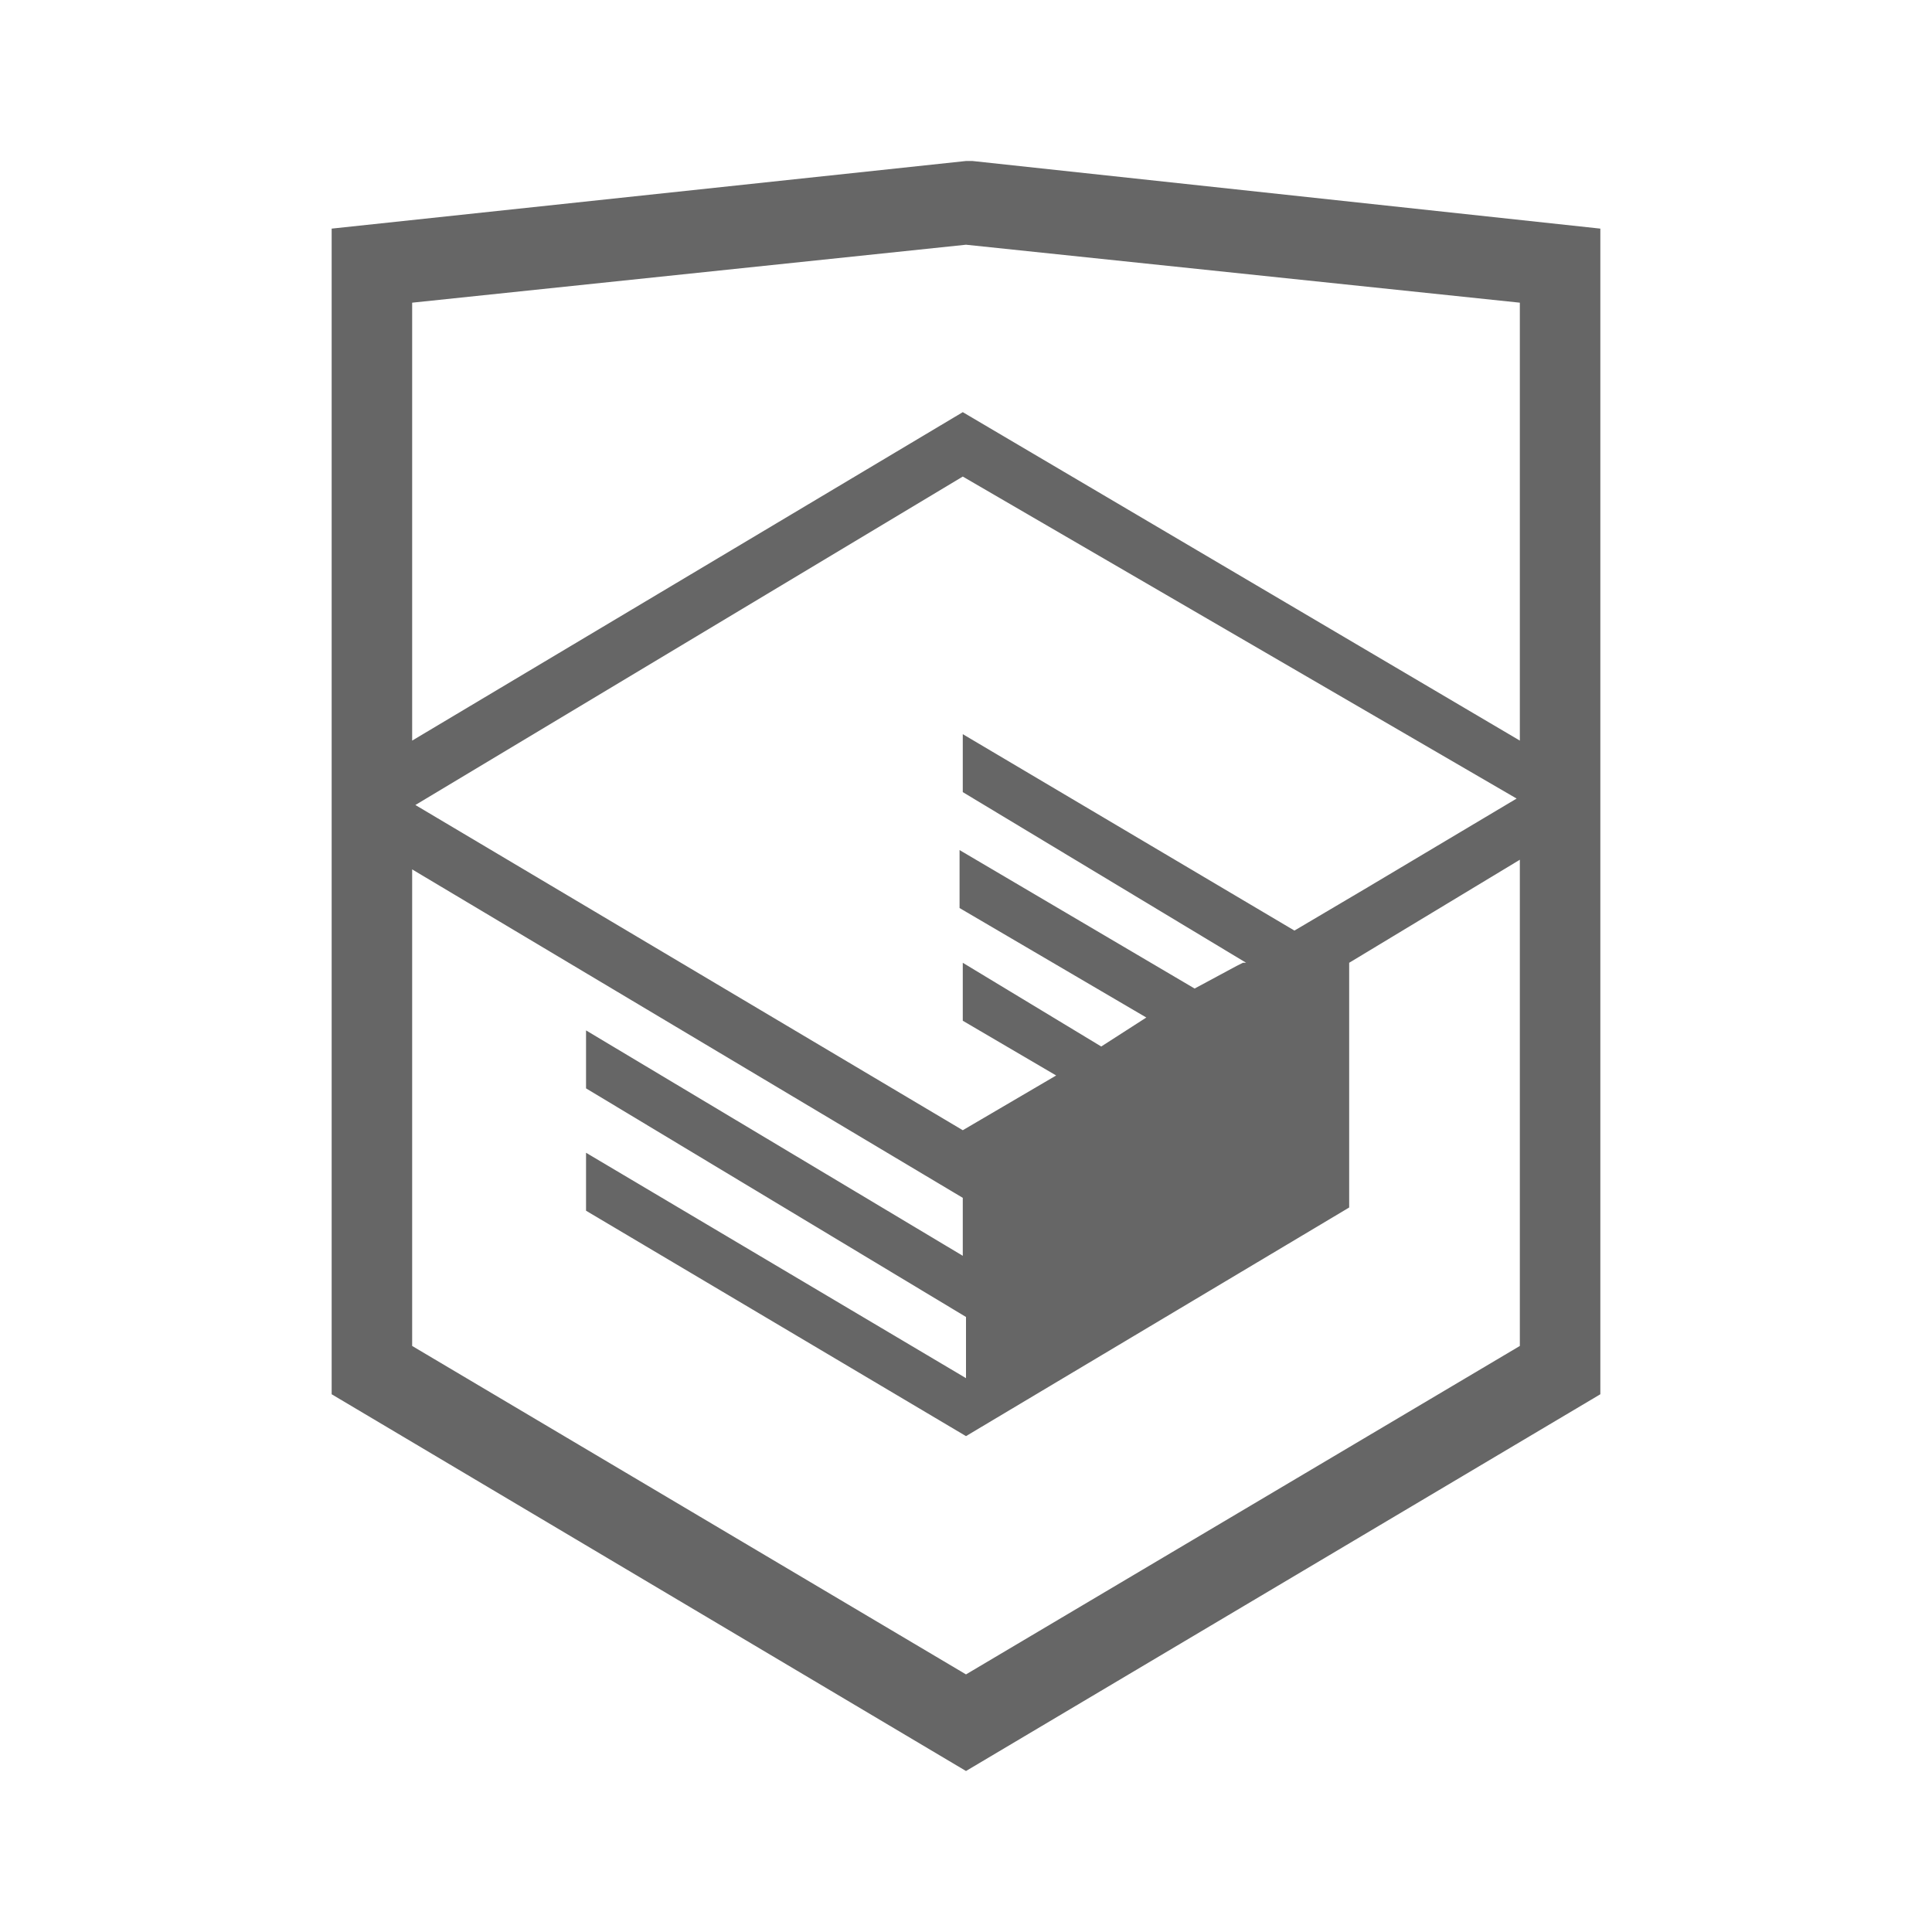
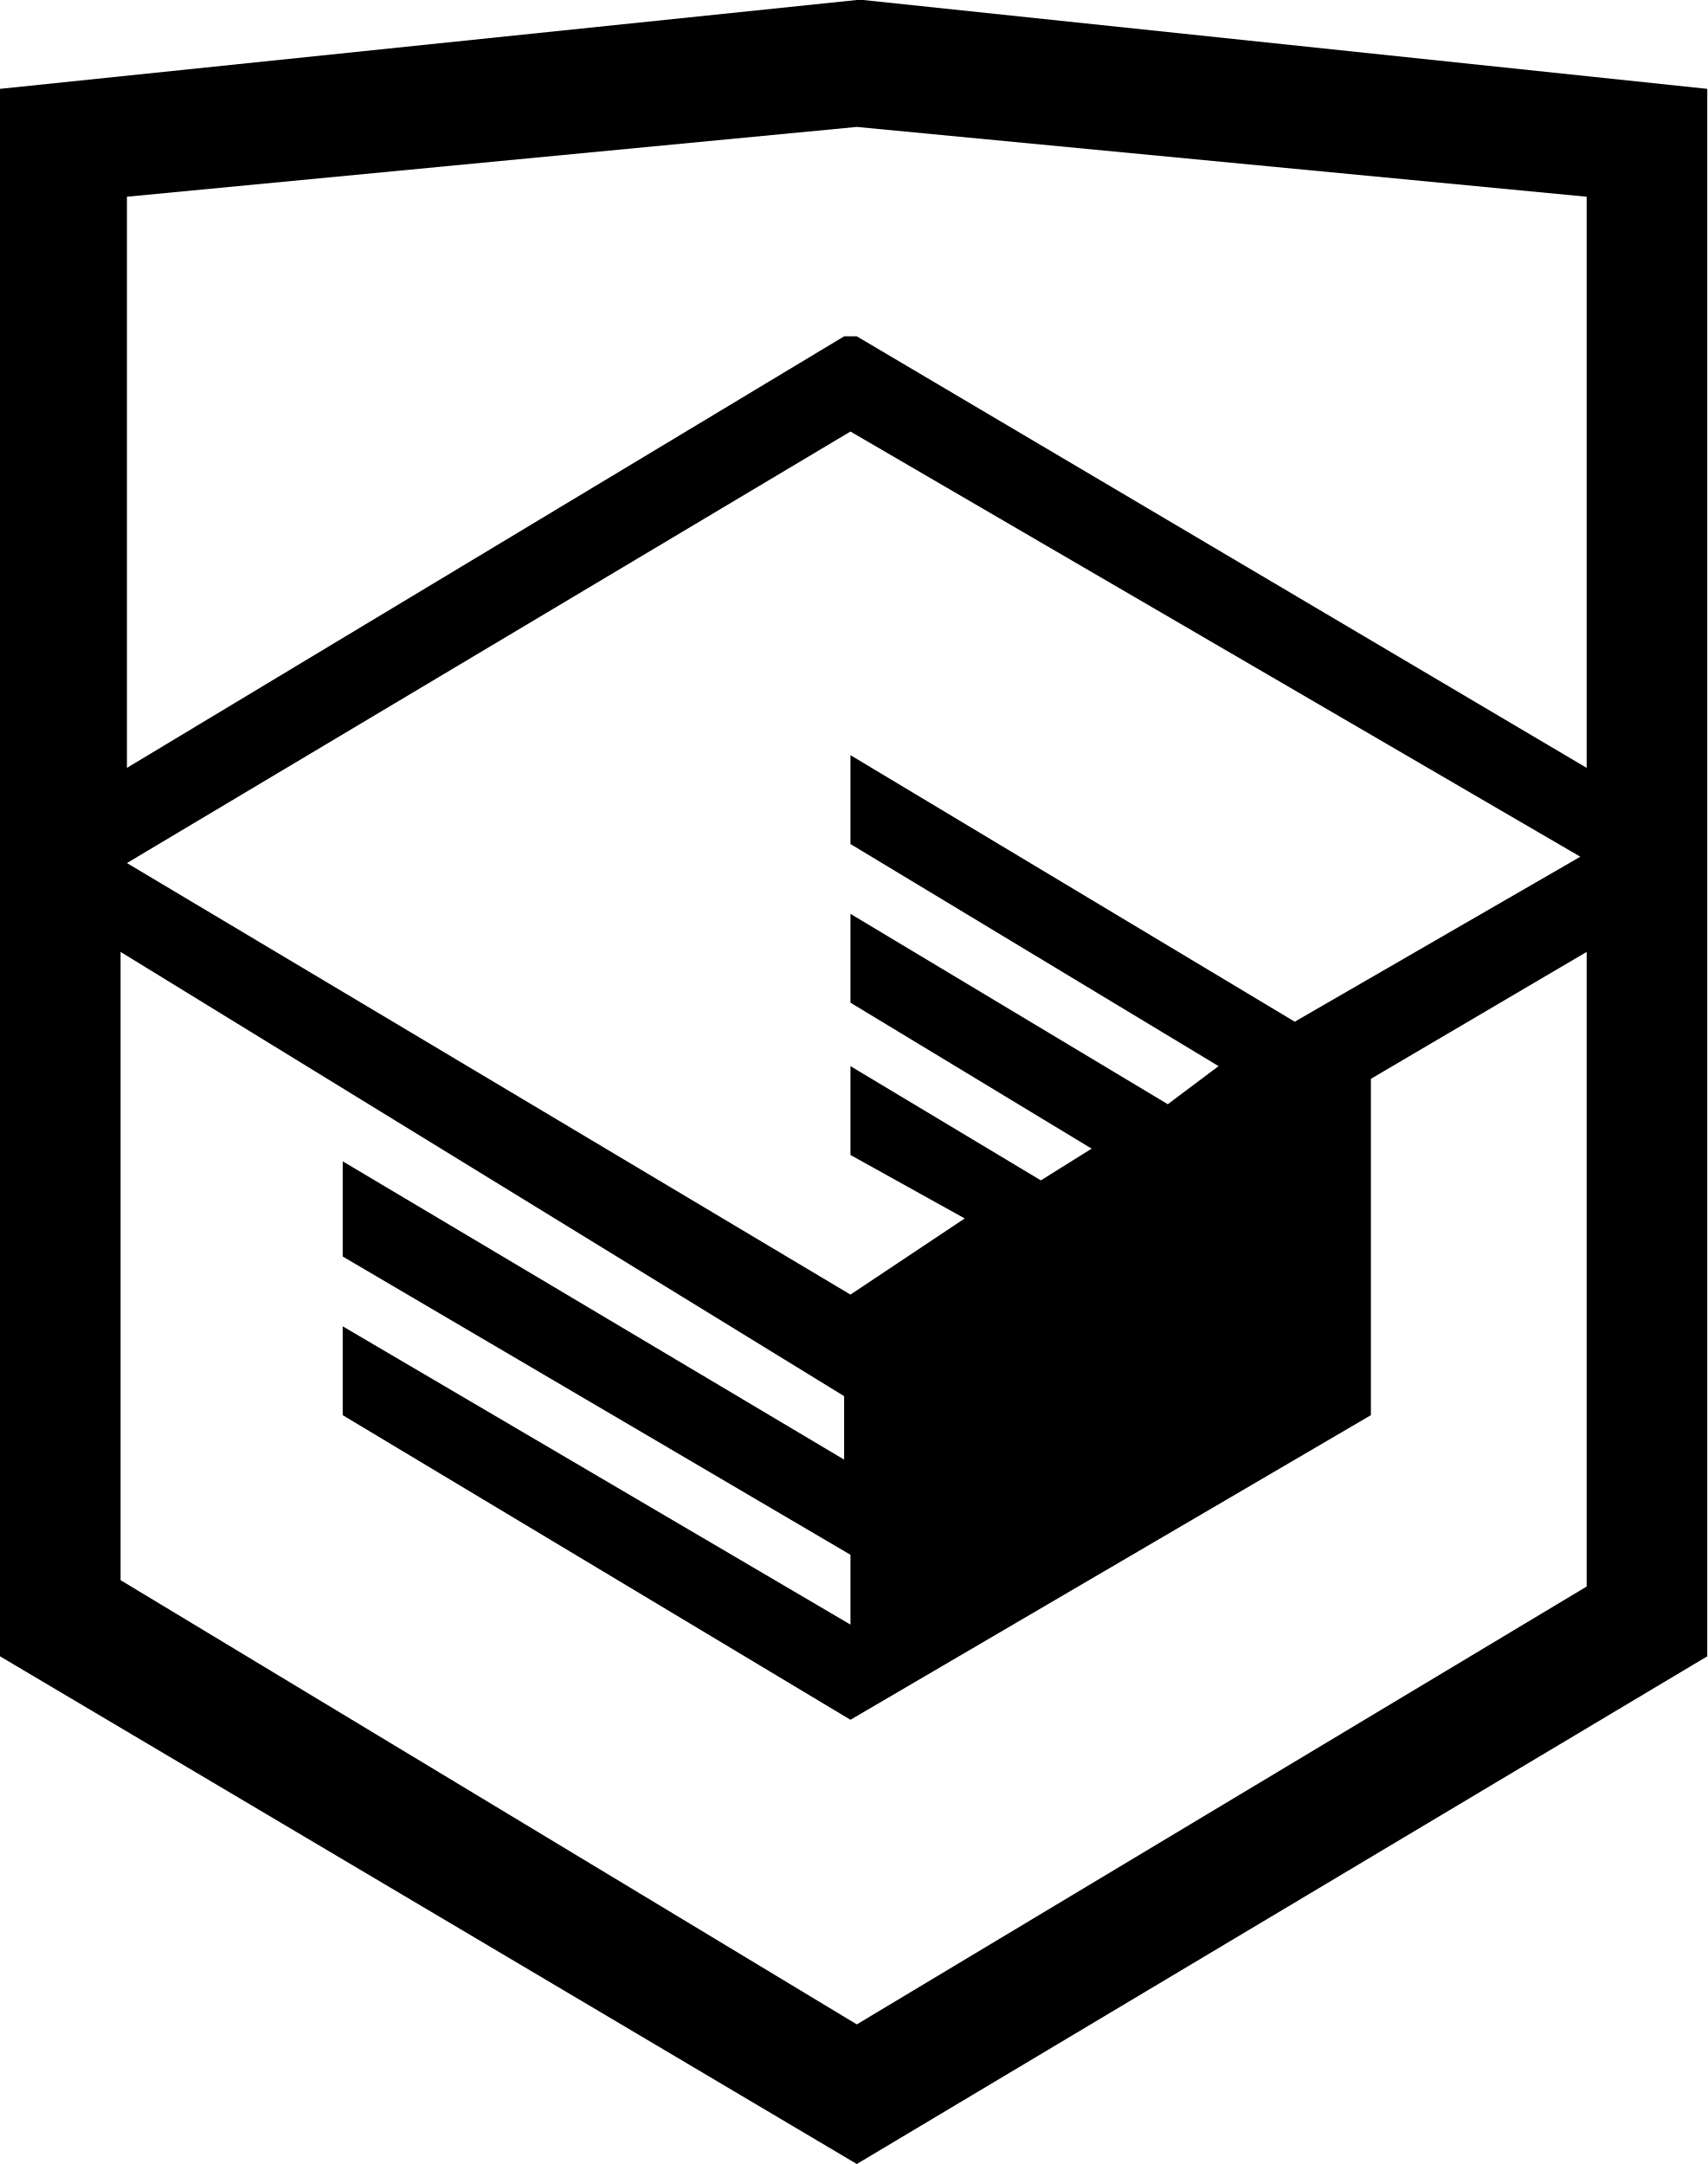
- <svg xmlns="http://www.w3.org/2000/svg" viewBox="0 0 60 60">
-   <path fill="#666666" d="M30.2 5h-.2l-19.7 2.1v36.2l19.7 11.7 19.7-11.7v-36.2l-19.5-2.1zm17 36.8l-17.2 10.2-17.2-10.2v-14.8l17.1 10.2v1.8l-11.7-7v1.8l11.8 7.1v1.9l-11.8-7v1.8l11.8 7 11.9-7.1v-7.6l5.3-3.2v15.1zm-.1-17l-4.7 2.8-2.2 1.3-10.3-6.1v1.8l8.8 5.3h-.1l-.2.1-1.3.7-7.3-4.3v1.8l5.8 3.4-1.4.9-4.3-2.6v1.8l2.9 1.7-2.9 1.7-17-10.1 17-10.2 17.2 10zm.1-1.8l-17.3-10.2-17.1 10.2v-13.6l17.2-1.8 17.2 1.8v13.6z" />
+ <svg xmlns="http://www.w3.org/2000/svg" width="26.9" height="34.1">
+   <path d="M13.6 0h-.1L0 1.4v24.7l13.5 8 13.4-8V1.4L13.6 0zM25 12.1L13.5 5.3h-.2L2 12.1v-9L13.5 2 25 3.1v9zM13.4 6.8l11.5 6.7-4.5 2.6-7-4.2v1.4l5.8 3.5-.8.6-5-3v1.4l3.8 2.3-.8.5-3-1.8v1.4l1.8 1-1.8 1.2L2 13.6l11.4-6.8zM1.9 15l11.4 7v1l-7.9-4.7v1.5l8 4.7v1.1l-8-4.7v1.4l8 4.8 8.2-4.8V17l3.4-2v10l-11.5 6.9-11.6-7v-9.8z" />
</svg>
